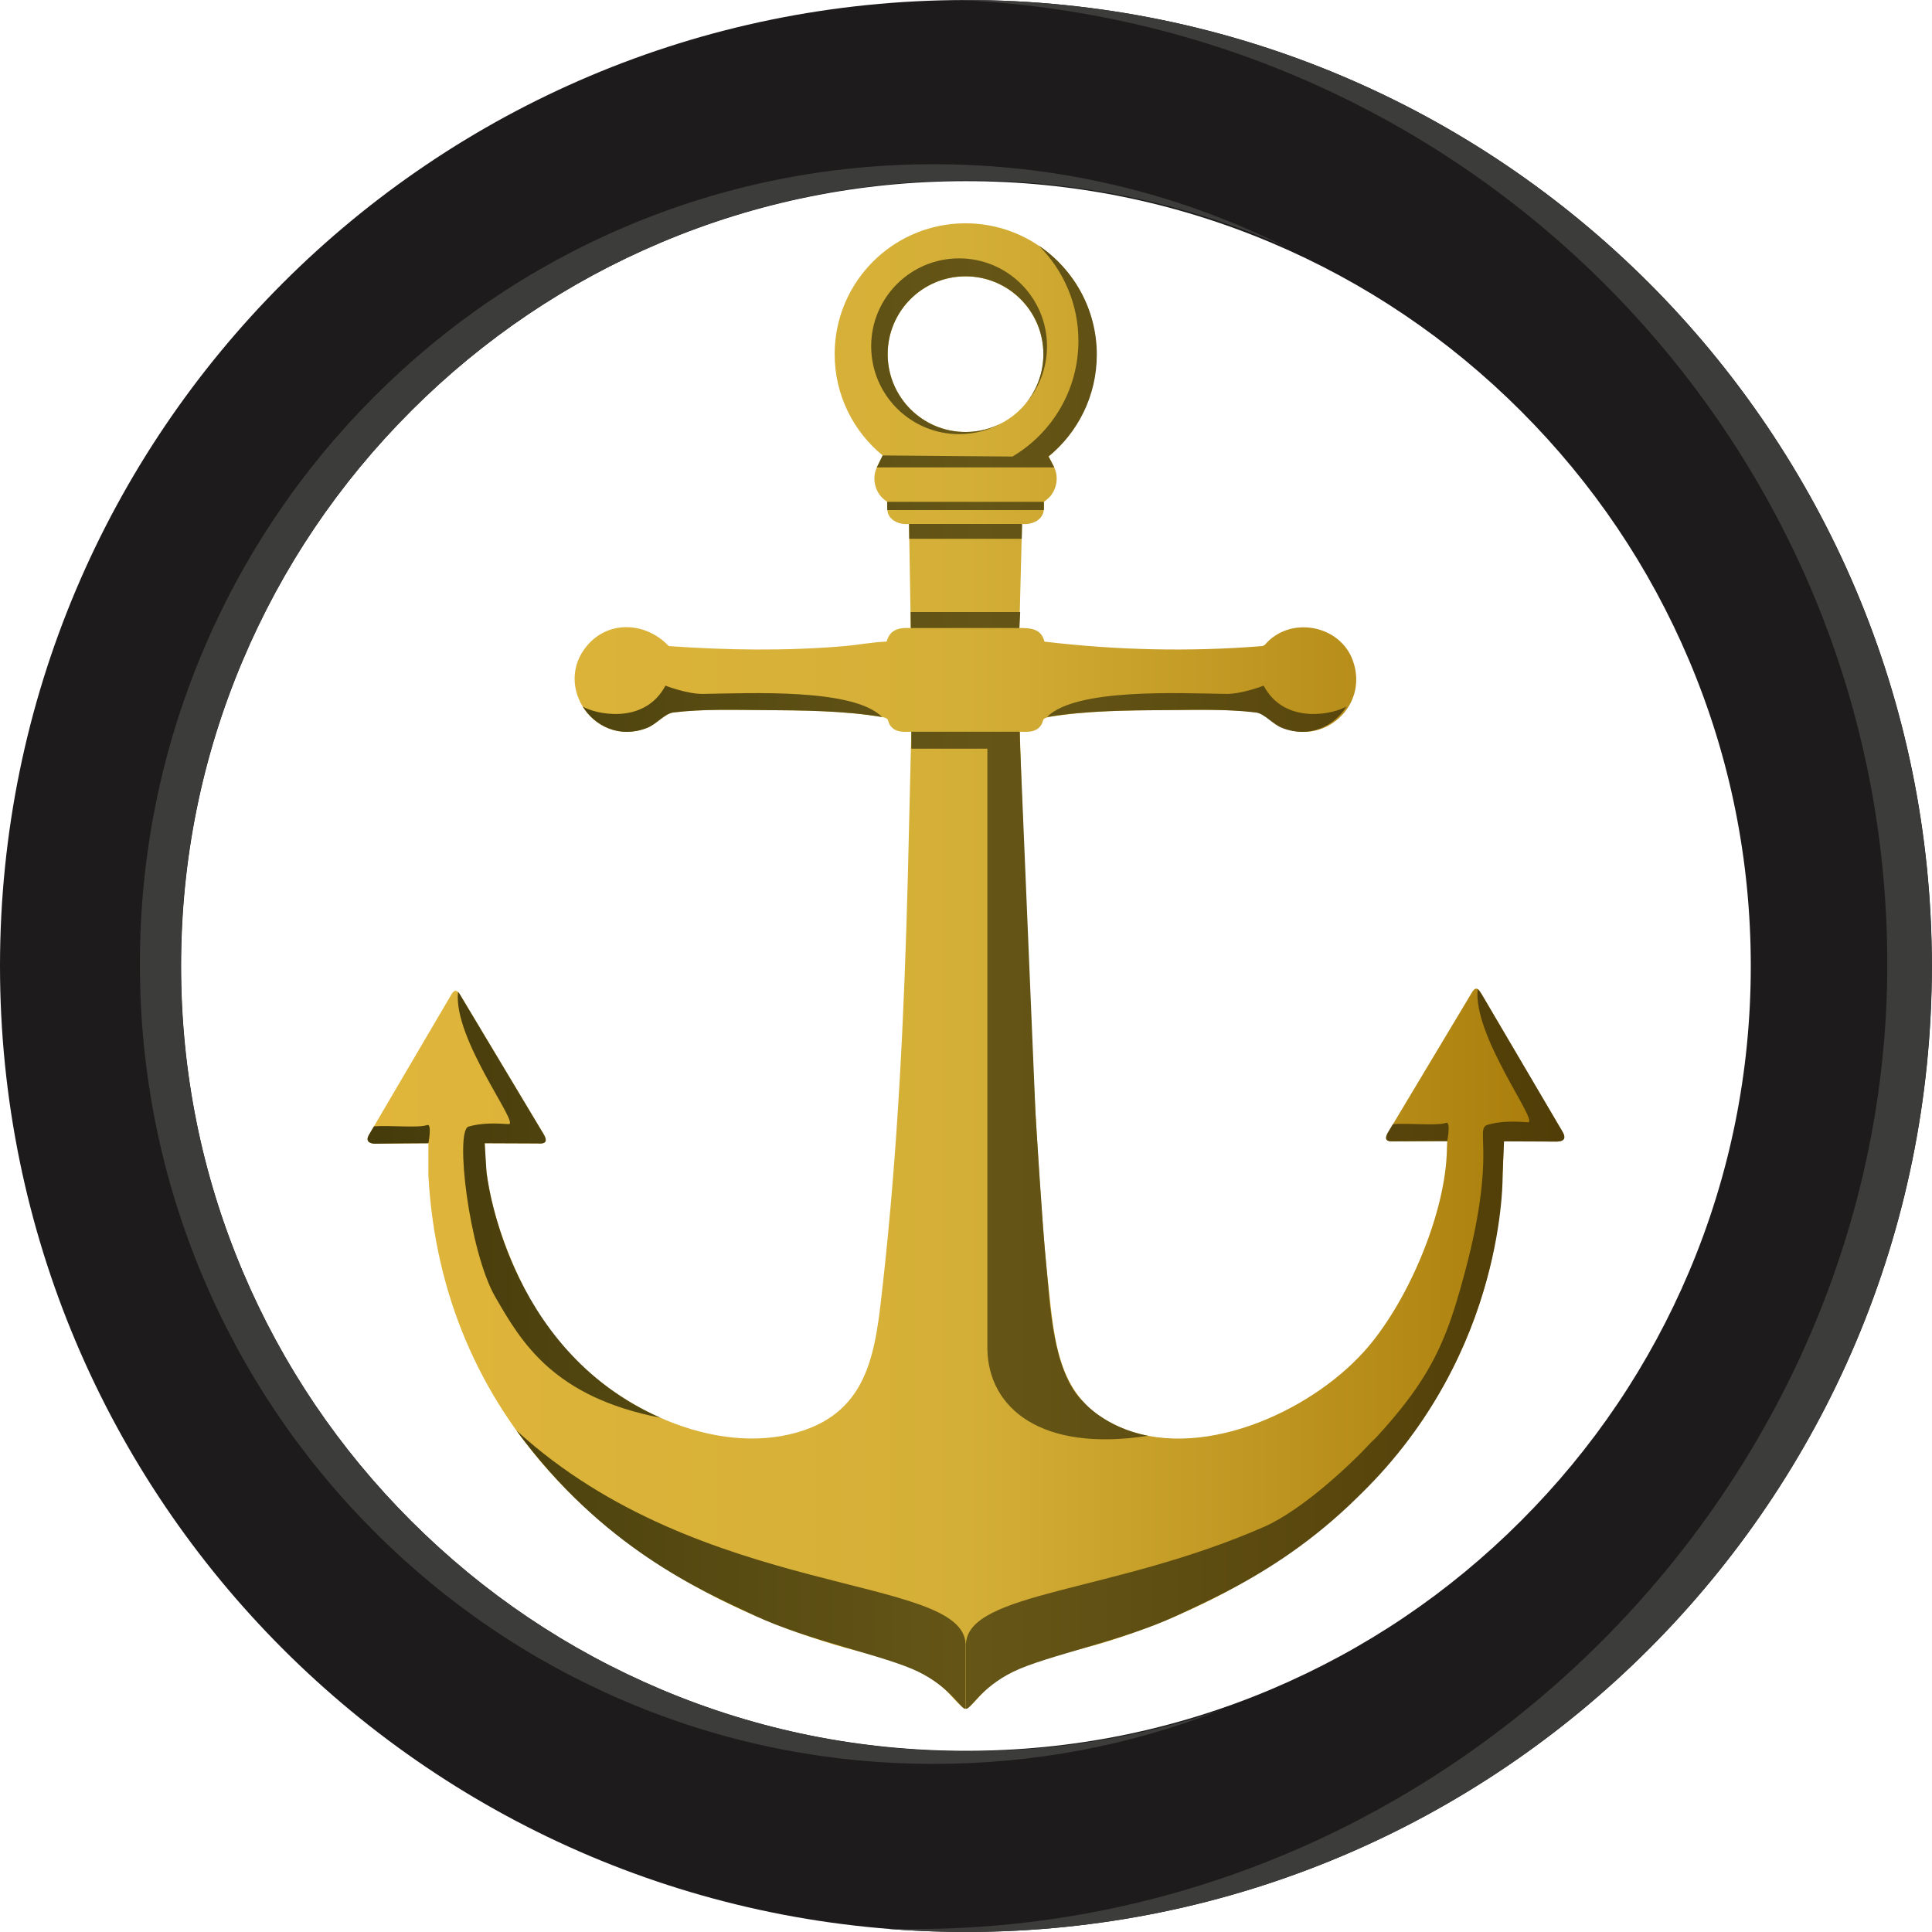
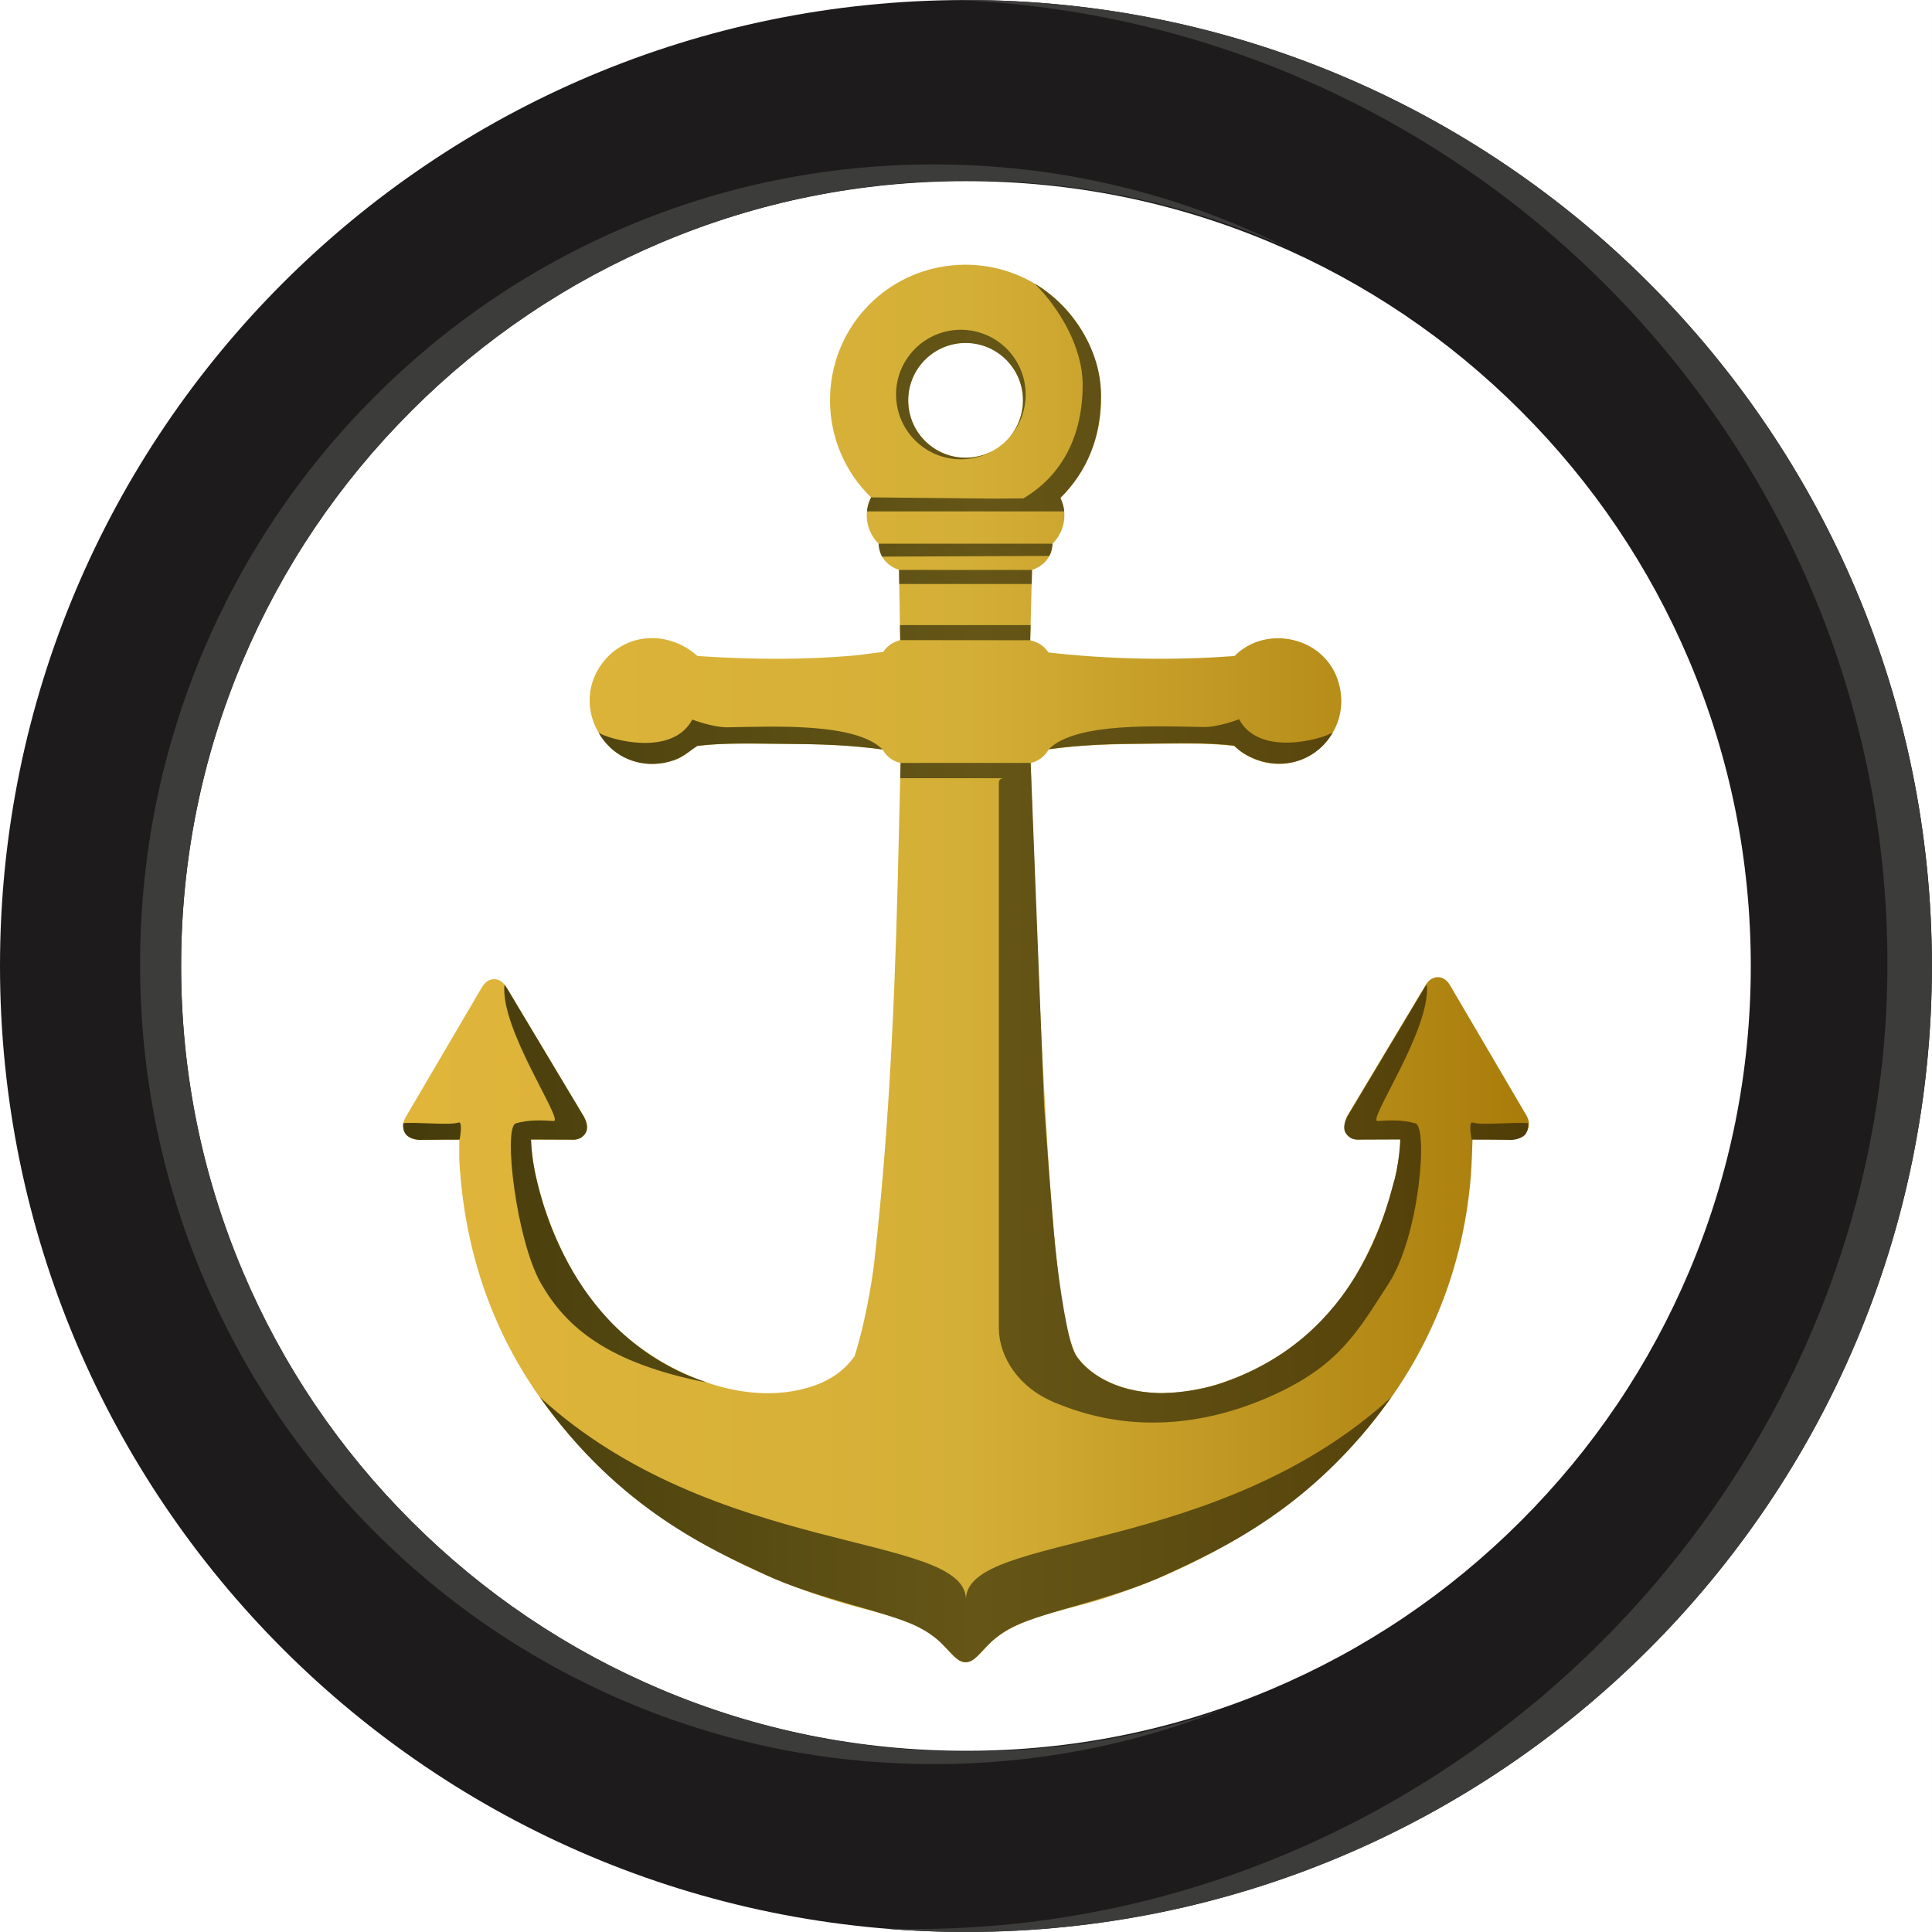
<svg xmlns="http://www.w3.org/2000/svg" id="Ebene_2" data-name="Ebene 2" viewBox="0 0 960 960.05">
  <rect width="960" height="960.05" fill="#ffffff" />
  <defs>
    <style>
      .cls-1 {
        fill: #1d1b1b;
      }

      .cls-2 {
        fill: url(#Unbenannter_Verlauf_3);
      }

      .cls-3 {
        fill: #3c3c3b;
      }

      .cls-4 {
        fill: url(#Unbenannter_Verlauf_141);
      }
    </style>
-     <linearGradient id="Unbenannter_Verlauf_3" data-name="Unbenannter Verlauf 3" x1="182.66" y1="480.03" x2="777.33" y2="480.03" gradientUnits="userSpaceOnUse">
+     <linearGradient id="Unbenannter_Verlauf_3" data-name="Unbenannter Verlauf 3" x1="200.28" y1="478.78" x2="759.72" y2="478.78" gradientUnits="userSpaceOnUse">
      <stop offset="0" stop-color="#e0b53a" />
      <stop offset=".5" stop-color="#d4af37" />
      <stop offset="1" stop-color="#a97c0a" />
    </linearGradient>
-     <linearGradient id="Unbenannter_Verlauf_141" data-name="Unbenannter Verlauf 141" x1="182.64" y1="485.62" x2="777.35" y2="485.62" gradientUnits="userSpaceOnUse">
+     <linearGradient id="Unbenannter_Verlauf_141" data-name="Unbenannter Verlauf 141" x1="200.32" y1="483.48" x2="759.35" y2="483.48" gradientUnits="userSpaceOnUse">
      <stop offset="0" stop-color="#453b0b" />
      <stop offset=".51" stop-color="#655617" />
      <stop offset="1" stop-color="#513d07" />
    </linearGradient>
  </defs>
  <g id="logo_2.0">
    <g id="rahmen_dunkel">
      <path class="cls-1" d="M480,90.02c52.69,0,103.75,10.3,151.78,30.61,46.43,19.64,88.15,47.77,123.99,83.62s63.98,77.56,83.62,123.99c20.31,48.02,30.61,99.09,30.61,151.78s-10.3,103.75-30.61,151.78c-19.64,46.43-47.77,88.15-83.62,123.99-35.85,35.85-77.56,63.98-123.99,83.62-48.02,20.31-99.09,30.61-151.78,30.61s-103.75-10.3-151.78-30.61c-46.43-19.64-88.15-47.77-123.99-83.62-35.85-35.85-63.98-77.56-83.62-123.99-20.31-48.02-30.61-99.09-30.61-151.78s10.3-103.75,30.61-151.78c19.64-46.43,47.77-88.15,83.62-123.99,35.85-35.85,77.56-63.98,123.99-83.62,48.02-20.31,99.09-30.61,151.78-30.61M480,.02C214.9.02,0,214.93,0,480.02s214.9,480,480,480,480-214.9,480-480S745.1.02,480,.02h0Z" />
    </g>
    <g id="rahmen_schattierung">
-       <path class="cls-3" d="M204.46,203.98c35.93-35.86,77.77-64,124.33-83.66,48.19-20.34,99.41-30.65,152.24-30.65s104.04,10.31,152.24,30.65c2.1.89,4.18,1.79,6.25,2.71-7.27-3.65-14.67-7.07-22.18-10.27-48.56-20.68-100.17-31.16-153.39-31.16s-104.82,10.48-153.39,31.16c-46.95,19.99-89.13,48.63-125.38,85.12-36.27,36.51-64.74,79.02-84.63,126.35-20.59,49.01-31.04,101.1-31.04,154.83s10.45,105.81,31.04,154.83c19.89,47.33,48.36,89.84,84.63,126.35,36.24,36.49,78.42,65.13,125.38,85.12,48.56,20.68,100.17,31.16,153.39,31.16,49.49,0,97.58-9.06,143.12-26.96-40.41,13.74-82.68,20.68-126.03,20.68-52.83,0-104.04-10.31-152.24-30.65-46.57-19.66-88.4-47.8-124.33-83.66-35.94-35.85-64.15-77.6-83.85-124.06-20.38-48.09-30.72-99.19-30.72-151.9s10.33-103.81,30.72-151.9c19.7-46.46,47.91-88.21,83.85-124.06ZM204.46,203.98c35.93-35.86,77.77-64,124.33-83.66,48.19-20.34,99.41-30.65,152.24-30.65s104.04,10.31,152.24,30.65c2.1.89,4.18,1.79,6.25,2.71-7.27-3.65-14.67-7.07-22.18-10.27-48.56-20.68-100.17-31.16-153.39-31.16s-104.82,10.48-153.39,31.16c-46.95,19.99-89.13,48.63-125.38,85.12-36.27,36.51-64.74,79.02-84.63,126.35-20.59,49.01-31.04,101.1-31.04,154.83s10.45,105.81,31.04,154.83c19.89,47.33,48.36,89.84,84.63,126.35,36.24,36.49,78.42,65.13,125.38,85.12,48.56,20.68,100.17,31.16,153.39,31.16,49.49,0,97.58-9.06,143.12-26.96-40.41,13.74-82.68,20.68-126.03,20.68-52.83,0-104.04-10.31-152.24-30.65-46.57-19.66-88.4-47.8-124.33-83.66-35.94-35.85-64.15-77.6-83.85-124.06-20.38-48.09-30.72-99.19-30.72-151.9s10.33-103.81,30.72-151.9c19.7-46.46,47.91-88.21,83.85-124.06Z" />
-       <path class="cls-3" d="M479.91,0c-1.11,0-2.23,0-3.34.02,256.72,11.59,461.26,221.62,461.26,479.02s-216.55,479.53-483.66,479.53c-5.1,0-10.18-.08-15.24-.25,13.5,1.15,27.17,1.73,40.98,1.73,265.11,0,480.02-214.91,480.02-480.02S745.02,0,479.91,0Z" />
+       <path class="cls-3" d="M204.56,204.08c35.93-35.86,77.77-64,124.33-83.66,48.19-20.34,99.41-30.65,152.24-30.65s104.04,10.31,152.24,30.65c2.1.89,4.18,1.79,6.25,2.71-7.27-3.65-14.67-7.07-22.18-10.27-48.56-20.68-100.17-31.16-153.39-31.16s-104.82,10.48-153.39,31.16c-46.95,19.99-89.13,48.63-125.38,85.12-36.27,36.51-64.74,79.02-84.63,126.35-20.59,49.01-31.04,101.1-31.04,154.83s10.45,105.81,31.04,154.83c19.89,47.33,48.36,89.84,84.63,126.35,36.24,36.49,78.42,65.13,125.38,85.12,48.56,20.68,100.17,31.16,153.39,31.16,49.49,0,97.58-9.06,143.12-26.96-40.41,13.74-82.68,20.68-126.03,20.68-52.83,0-104.04-10.31-152.24-30.65-46.57-19.66-88.4-47.8-124.33-83.66-35.94-35.85-64.15-77.6-83.85-124.06-20.38-48.09-30.72-99.19-30.72-151.9s10.33-103.81,30.72-151.9c19.7-46.46,47.91-88.21,83.85-124.06ZM204.56,204.08c35.93-35.86,77.77-64,124.33-83.66,48.19-20.34,99.41-30.65,152.24-30.65s104.04,10.31,152.24,30.65c2.1.89,4.18,1.79,6.25,2.71-7.27-3.65-14.67-7.07-22.18-10.27-48.56-20.68-100.17-31.16-153.39-31.16s-104.82,10.48-153.39,31.16c-46.95,19.99-89.13,48.63-125.38,85.12-36.27,36.51-64.74,79.02-84.63,126.35-20.59,49.01-31.04,101.1-31.04,154.83s10.45,105.81,31.04,154.83c19.89,47.33,48.36,89.84,84.63,126.35,36.24,36.49,78.42,65.13,125.38,85.12,48.56,20.68,100.17,31.16,153.39,31.16,49.49,0,97.58-9.06,143.12-26.96-40.41,13.74-82.68,20.68-126.03,20.68-52.83,0-104.04-10.31-152.24-30.65-46.57-19.66-88.4-47.8-124.33-83.66-35.94-35.85-64.15-77.6-83.85-124.06-20.38-48.09-30.72-99.19-30.72-151.9s10.33-103.81,30.72-151.9c19.7-46.46,47.91-88.21,83.85-124.06Z" />
+       <path class="cls-3" d="M479.98,0c-1.11,0-2.23,0-3.34.02,256.72,11.59,461.26,221.62,461.26,479.02s-216.55,479.53-483.66,479.53c-5.1,0-10.18-.08-15.24-.25,13.5,1.15,27.17,1.73,40.98,1.73,265.11,0,480.02-214.91,480.02-480.02S745.09,0,479.98,0Z" />
    </g>
-     <path id="anker" class="cls-2" d="M776.77,563.07l-40.97-69.8c-1.58-2.84-3.04-2.43-4.41-.04l-41.89,69.91c-1.29,2.54-1.04,4.21,2.59,4l27.06-.11s-.12,3.97-.25,6.75c-1.47,31.41-20.1,74.6-41.11,97.87-27.55,30.54-82.64,55.25-122.64,36.97-29.58-13.53-31.05-41.7-34.22-70.17-8.45-76.15-14.18-274.84-14.18-274.84,3.63.08,7.57.44,10.13-2.64,2.19-2.64.23-3.95,4.4-4.67,18.56-3.15,39.57-3.32,58.39-3.45,14.73-.1,30.5-.59,45.29,1.17,3.88.47,5.36,3.16,8.45,5.18,21.54,14,47.42-7.08,38.86-30.92-6.48-18.04-31.55-22.41-43.81-7.76l-1.17.53c-36.07,2.9-72.34,2.07-108.28-2.22-1.57-6.3-6.43-6.76-12.46-6.76l1.32-51.71c4.25.52,9.74-1.47,10.66-6.08.32-1.6.21-4.89.21-4.89,0,0,2.24-1.68,3.05-2.63,3.5-4.15,4.36-10.05,1.86-14.94-1-1.97-1.24-2.7-2.54-5.05,14.54-11.92,23.71-30.51,23.71-50.79,0-33.96-26.04-61.84-59.25-64.76-.04-.02-.08-.02-.13-.02-1.85-.16-3.74-.24-5.65-.24-2.2,0-4.37.11-6.52.33-32.86,3.26-58.51,30.99-58.51,64.69,0,20.29,9.28,38.41,23.84,50.34-1.32,2.98-1.67,3.55-2.67,5.5-2.49,4.89-1.63,10.79,1.87,14.94.79.95,3.04,2.63,3.04,2.63,0,0-.09,3.29.22,4.89.91,4.62,6.4,6.6,10.65,6.08l.88,51.71c-7.1-.34-10.49,1.45-12.02,6.75-7.01.24-13.94,1.64-20.91,2.24-29.08,2.49-58.3,2.05-87.35-.01-11-11.7-29.31-13.14-40.29-.56-17.66,20.2,3.63,51.2,29.37,41.28,4.94-1.91,8.85-7.2,13.25-7.74,14.6-1.77,30.19-1.26,44.72-1.17,19.07.12,40.17.26,58.96,3.45,4.18.71,2.22,2.03,4.41,4.67,2.55,3.08,6.5,2.72,10.12,2.64,0,0-1.14,49.15-1.72,71.74-1.75,67.47-4.94,135.79-12.46,203.1-3.57,31.9-6.24,62.9-42.42,73.3-41.56,11.96-91.69-12.68-118.1-44.39l-6.48-8.27c-16.35-24.16-29.35-58.24-30.57-84.26-.13-2.77-.24-6.75-.24-6.75l27.05.11c3.63.2,3.88-1.48,2.59-4l-41.89-69.91c-1.38-2.38-2.83-2.8-4.4.04l-40.98,69.8c-1.19,2.35-.57,3.9,2.83,4.2l26.83-.23-.02,2.64v13.29c6.51,119.97,91.12,199.64,200.98,233,17.85,5.42,39.37,8.62,54.03,20.86,3.8,3.18,6.68,7.5,10.52,10.48,1.21.95,1.61,1.04,2.82,0,3.85-2.96,6.7-7.32,10.52-10.49,15.6-12.93,39.78-16.32,58.82-22.3,103.59-32.53,186.64-110.03,195.59-223.06.6-7.6,1-22.84,1-22.84l-.02-2.64,26.83.23c3.4-.3,4.02-1.83,2.83-4.2ZM479.79,214.67c-21.37,0-38.68-17.31-38.68-38.68s17.31-38.67,38.68-38.67,38.68,17.31,38.68,38.67-17.32,38.68-38.68,38.68Z" />
-     <path id="anker_schattierung" class="cls-4" d="M506.96,372.05l7.58,180.7s3.51,58.22,5.39,76.02,2.62,52.88,18.75,68.19c0,0,10.7,12.5,31.82,16.51-53.36,8.28-79.27-13.87-79.85-42.94v-298.49h16.31ZM440.85,249.39l.03,4.07h77.85l.02-4.07h-77.9ZM451.72,260.37l.09,7.36h55.92l.14-7.36h-56.16ZM503.47,830.74c16.4-8.04,54.29-15.25,81.33-27.91,27.03-12.65,75.65-33.77,118.44-92.01-6.02,5.5-12.44-4.33-22.21,6.24-9.77,10.57-33.85,33.3-52.94,41.67-74.88,32.82-147.05,32.18-148.09,58.22v32.14c2.14.75,7.07-10.32,23.47-18.36ZM719.15,567.04s2.02-10.24-.71-9.04c-4.22,1.53-18.93-.02-26.23.62l-2.41,3.97c-2.86,4.82.92,4.56,2.6,4.56,3.04-.09,26.76-.11,26.76-.11ZM734.31,491.5c-2.58,23.28,30.79,66.56,24.94,66.17s-13.09-.74-19.93,1.23,4.69,12.89-11.3,72.98c-12,45.07-21.24,62.63-78.21,116.35-.4,2.64,9.08,10.53,26.27-5.68,72.85-71,70.6-159.17,70.6-159.17l.7-16.21,26.1.11c4.58-.13,4.86-2.17,2.09-6.43l-38.92-66.14c-.56-.99-1.87-2.79-2.33-3.21ZM479.84,849.1v-32.14c-1.4-34.96-130.98-21.84-223.24-106.14,42.79,58.24,91.41,79.35,118.44,92.01,27.03,12.65,64.92,19.87,81.33,27.91s21.33,19.12,23.47,18.36ZM212.88,568.1s1.98-10.22-.75-9.01c-4.22,1.53-19.02-.01-26.32.63l-2.33,3.96c-2.67,4.24,1.73,4.65,2.63,4.65,3.04-.09,26.77-.23,26.77-.23ZM227.62,492.95c-2.58,23.28,30.96,66.03,25.12,65.64s-13.09-.74-19.93,1.23c-6.84,1.97.22,61.91,13.29,84.64,13.07,22.72,29.03,49.7,82.07,60.05-77.65-34.3-86.43-122.29-86.43-122.29l-.88-14.13,26.1.11c5.72.49,4.86-2.17,2.09-6.43l-39.72-66.29c-.56-.99-1.24-2.12-1.7-2.53ZM452.6,312.07h53.95l.41-7.93h-54.44l.08,7.93ZM452.85,372.05h54.11l-.21-8.43h-53.89v8.43ZM669.05,351.07c-6.07,9.85-18.35,15.91-31.85,10.7-4.94-1.91-8.85-7.2-13.25-7.74-14.6-1.77-30.19-1.26-44.72-1.17-19.07.12-40.17.26-58.96,3.45,14.16-14.44,65.69-11.83,88.96-11.49,7.84.12,18.7-4.1,18.7-4.1,10.66,20.01,35.53,13.89,41.12,10.35ZM330.67,340.72s10.85,4.22,18.7,4.1c23.26-.34,74.8-2.95,88.96,11.49-18.79-3.19-39.89-3.33-58.96-3.45-14.53-.09-30.12-.6-44.72,1.17-4.39.54-8.3,5.84-13.25,7.74-13.5,5.21-25.78-.85-31.85-10.7,5.59,3.54,30.46,9.66,41.12-10.35ZM521.12,227.01h-.3l-17.72-.15-64.5-.54-2.88,5.93h88.14l-2.75-5.24ZM516.23,122.1c12.14,12.09,19.66,28.82,19.66,47.3,0,24.46-13.15,45.85-32.77,57.46l17.72.15c14.76-11.98,24.19-30.26,24.19-50.76,0-22.54-11.42-42.41-28.79-54.16ZM509.64,200.6c5.52-6.69,8.84-15.26,8.84-24.61,0-21.36-17.32-38.67-38.69-38.67s-38.68,17.31-38.68,38.67,17.32,38.68,38.68,38.68c6.57,0,12.76-1.64,18.18-4.53-6.32,3.56-13.61,5.59-21.38,5.59-24.13,0-43.68-19.55-43.68-43.68s19.55-43.66,43.68-43.66,43.68,19.55,43.68,43.66c0,10.92-4,20.9-10.63,28.55Z" />
+     <path class="cls-2" d="M758.69,554.59l-38-64.76c-1.96-3.49-4.43-4.24-6.17-4.26h-.05c-1.74,0-4.21.74-6.17,4.14l-38.73,64.64-.16.29c-1.52,2.99-1.59,5.59-.19,7.74.95,1.46,2.94,3.17,7,2.97l19.9-.08c-.02.41-.03.8-.05,1.18-1.27,27.18-17.77,66.43-36.77,87.49-12.51,13.86-31.34,26.09-50.38,32.69-21.32,7.4-41.71,7.52-57.43.33-7.66-3.5-13.05-8.15-16.94-13.68-8.36-19.42-9.06-43.39-9.06-43.39-.15-1.4-.3-2.81-.46-4.22-6.83-61.56-11.8-212.35-12.86-246.55,2.59-.61,5.26-1.9,7.49-4.58.61-.73,1.07-1.44,1.42-2.09,16.32-2.57,34.77-2.7,51.12-2.81,1.97-.01,3.95-.03,5.95-.06,11.69-.12,23.77-.25,35.09,1.1.23.09.94.71,1.41,1.12.84.73,1.89,1.65,3.25,2.53,11.62,7.55,26.02,6.98,36.68-1.46,10.77-8.53,14.69-22.51,9.98-35.62-3.69-10.27-12.57-17.59-23.74-19.58-10.31-1.83-20.35,1.26-27.36,8.3-30.37,2.31-61.44,1.73-92.46-1.72-2.32-3.63-5.77-5.32-9.07-6.1l.9-34.92c4.75-1.6,8.81-5.18,9.88-10.57.15-.76.24-1.63.29-2.5.43-.4.83-.81,1.16-1.2,5.13-6.09,6.2-14.48,2.78-21.46,12.75-12.56,20.21-30.33,20.21-48.63,0-16.94-6.32-33.14-17.79-45.59-11.32-12.29-26.66-19.9-43.24-21.44-.21-.03-.42-.05-.63-.06-4.05-.35-8.27-.32-12.44.1-34.55,3.43-60.6,32.23-60.6,67,0,18.34,7.37,35.64,20.39,48.29l-.03.06c-3.59,7.06-2.54,15.59,2.64,21.72.33.4.74.81,1.17,1.22.05.86.14,1.73.29,2.49,1.06,5.38,5.08,8.96,9.82,10.56l.59,34.87c-3.01.79-6.2,2.46-8.5,5.92-2.62.24-5.19.58-7.7.92-2.61.35-5.08.68-7.53.89-23.48,2.01-48.7,2.06-77,.16-6.47-5.83-14.8-9.05-23.2-8.89-8.75.16-16.79,3.94-22.63,10.64-9.58,10.95-10.37,26.38-1.97,38.4,8.43,12.05,23.36,16.58,37.16,11.26,3.02-1.17,5.4-2.99,7.5-4.59,1-.77,2.5-1.91,3.14-2.15,10.95-1.32,22.72-1.19,34.11-1.07,2.09.02,4.16.04,6.2.06,16.55.11,35.23.23,51.66,2.81.35.65.81,1.35,1.42,2.08,2.24,2.7,4.93,3.99,7.54,4.6-.32,13.56-1.03,43.62-1.43,59.37-1.98,76.06-5.52,133.79-11.48,187.17l-.21,1.93s-2.81,24.22-9.7,46.23c-4.99,7.11-12.33,12.6-23.46,15.8-37.32,10.74-81.47-12.3-104.11-39.44l-5.84-7.46c-15.31-22.67-26.3-52.91-27.35-75.3-.02-.37-.03-.77-.05-1.17l19.9.08c4.06.2,6.05-1.51,7-2.97,1.4-2.15,1.34-4.76-.19-7.74l-38.84-64.85c-2.02-3.5-4.51-4.22-6.27-4.21-1.73.02-4.2.77-6.15,4.26l-37.86,64.49-.14.26c-1.65,3.26-1.03,5.67-.22,7.13,1.22,2.19,3.48,3.45,6.72,3.73l.23.02,20.16-.18v9.87s.01.26.01.26c2.94,54.23,22.56,101.58,58.32,140.73,32.49,35.57,77.75,62.9,130.9,79.04,3.83,1.16,7.9,2.23,11.83,3.27,13.17,3.47,26.79,7.05,36.43,15.1,1.41,1.18,2.73,2.64,4.13,4.18,1.74,1.92,3.54,3.91,5.71,5.59,1.46,1.15,2.9,1.72,4.33,1.72s2.88-.58,4.28-1.75c2.19-1.69,3.96-3.67,5.68-5.58,1.39-1.54,2.7-3,4.09-4.15,10-8.29,24.56-12.1,38.64-15.8,4.94-1.29,9.6-2.52,14.11-3.93,50.18-15.76,93.51-42.22,125.32-76.52,34.53-37.24,54.89-83.55,58.88-133.93.43-5.43.74-14.76.87-19.08l20.23.18.23-.02c3.24-.28,5.5-1.53,6.72-3.72.81-1.45,1.43-3.87-.22-7.13ZM479.81,170.34c15.74,0,28.54,12.8,28.54,28.53s-12.8,28.54-28.54,28.54-28.54-12.8-28.54-28.54,12.8-28.53,28.54-28.53Z" />
+     <path id="schattierung" class="cls-4" d="M512.16,379.1l-64.64.02-.18,7.59h65.07l-.25-7.61ZM574.72,692.18c.63.02,1.12.03,1.46.04-.49,0-.98-.01-1.46-.04ZM509.67,196.05c0-17.77-14.42-32.18-32.2-32.18s-32.19,14.41-32.19,32.18,14.41,32.19,32.19,32.19c5.73,0,11.1-1.49,15.76-4.11-3.99,2.13-8.56,3.34-13.4,3.34-15.74,0-28.51-12.76-28.51-28.51s12.77-28.51,28.51-28.51,28.51,12.76,28.51,28.51c0,6.89-2.44,13.2-6.51,18.14,4.89-5.65,7.84-13,7.84-21.05ZM514.16,140.94c12.24,12.19,23.84,31.61,23.84,50.25,0,24.67-9.67,44.75-29.46,56.47l18.3-.16c13.83-13.73,20.27-30.52,20.27-51.19,0-22.73-14.61-44.54-32.95-55.37ZM526.94,247.5h-.1l-18.3.16-14.05.12-61.63-.62c-1.14,2.09-1.97,5.28-2.05,6.95h98.02c-.05-1.54-.86-4.62-1.89-6.61ZM615.74,357.41s-10.21,3.97-17.59,3.86c-21.88-.32-63.64-2.57-76.95,11.02,17.27-2.28,30.98-2.68,48.92-2.8,13.67-.08,29.31-.67,43.05,1,3.22,3.14,6.2,4.99,11.3,7,15.46,5.47,30.71-.78,37.78-13.51-5.26,3.33-36.48,12.26-46.51-6.57ZM759.25,558.12c-6.88-.61-23.29,1.15-27.27-.28-2.57-1.14-.7,8.47-.7,8.47,0,0,17.27.04,20.13.12.85.01,5.25-.63,6.83-3.08,1.57-2.45,1.01-5.23,1.01-5.23ZM480,794.35l-.34,31.66h0s.05.01.05.01c.04,0,.08,0,.12-.01.04.01.08.01.12.01.01,0,.03,0,.05-.01,6.57-.3,8.67-10.33,23.84-17.76,15.43-7.56,50.18-13.87,75.61-25.77,25.43-11.91,72.32-32.02,111.89-88.15-86.79,79.31-210.03,67.14-211.34,100.02ZM361.61,361.41c-7.38.11-17.59-3.85-17.59-3.85-10.03,18.82-41.25,9.89-46.51,6.56,7.07,12.73,22.32,18.98,37.78,13.51,5.11-2.01,7.46-4.61,11.31-6.99,13.73-1.67,29.38-1.09,43.05-1,17.93.12,31.65.52,48.92,2.8-13.32-13.59-55.08-11.35-76.96-11.03ZM447.2,310.63l.13,7.46,64.61.06.18-7.52h-64.92ZM266.53,585.58c-2.53-10.56-2.65-19.34-2.65-19.34l19.9.08c2.39.18,5.05-.2,7-2.97,1.94-2.77.42-6.27-.6-8.42l-34.4-57.42c-.53-.93-4.66-7.9-5.09-8.28-2.43,21.9,29.9,68.18,24.4,67.81-5.49-.37-12.31-.7-18.74,1.16-6.44,1.85.2,58.24,12.5,79.62,12.29,21.38,32.72,39.49,82.61,49.23-67.24-22.25-82.4-90.91-84.93-101.47ZM227.68,557.84c-3.97,1.43-20.39-.33-27.26.28,0,0-.57,2.78,1.01,5.23,1.57,2.45,5.98,3.09,6.82,3.08,2.86-.08,20.14-.12,20.14-.12,0,0,1.86-9.61-.71-8.47ZM268.33,694.33c39.56,56.13,86.46,76.24,111.89,88.15,25.43,11.9,60.18,18.21,75.61,25.77,15.17,7.43,17.27,17.46,23.83,17.76.02.01.04.01.05.01.04,0,.08,0,.12-.01.04.01.08.01.12.01h.05v-31.67c-1.31-32.88-124.89-20.71-211.67-100.02ZM446.74,283.21l.12,6.99h65.8l.18-6.97-66.1-.02ZM436.63,270.17c-.03,1.83.84,5.24,1.74,6.42l83.07-.34c1.1-1.92,1.49-4.23,1.56-6.09h-86.37ZM576.54,692.23c.12,0,.18,0,.18,0h.29c-.15,0-.31,0-.47,0ZM703.32,558.2c-6.44-1.86-13.25-1.53-18.75-1.16s26.84-45.91,24.41-67.81c-.44.38-4.57,7.35-5.1,8.28l-34.39,57.42c-1.03,2.15-2.55,5.65-.6,8.42,1.94,2.77,4.61,3.15,7,2.97l19.89-.08s-.12,8.78-2.64,19.34c-3.05,9.16-14.64,73.34-79.2,99.14-1.97.79-4,1.54-6.08,2.26.09-.02.18-.04.28-.06-2.96,1.01-6.19,1.97-9.5,2.72-9.16,2.06-16.64,2.5-20,2.58-1.45.11-2.77.05-4.3-.05h-.05c-.73-.03-1.45-.08-2.17-.13-22.53-1.65-34.17-12.89-37.76-19.07-3.97-6.82-8.04-35.04-9.82-51.78-1.77-16.75-5.71-71.58-5.71-71.58l-6.67-170.51.17,5.32c.05,1.25-.96,2.29-2.21,2.29h-11.55c-1.23,0-2.22.99-2.22,2.22v271.49c.29,14.43,10.22,28.92,26.51,35.99.78.41,1.62.77,2.51,1.06-.38-.16-.76-.32-1.14-.48,1.49.6,2.29.85,1.19.49,40.28,16.57,79.17,9.05,109.47-5.24,31.13-14.67,40.08-31.12,55.26-54.59,15.18-23.46,19.6-77.6,13.17-79.45Z" />
  </g>
</svg>
